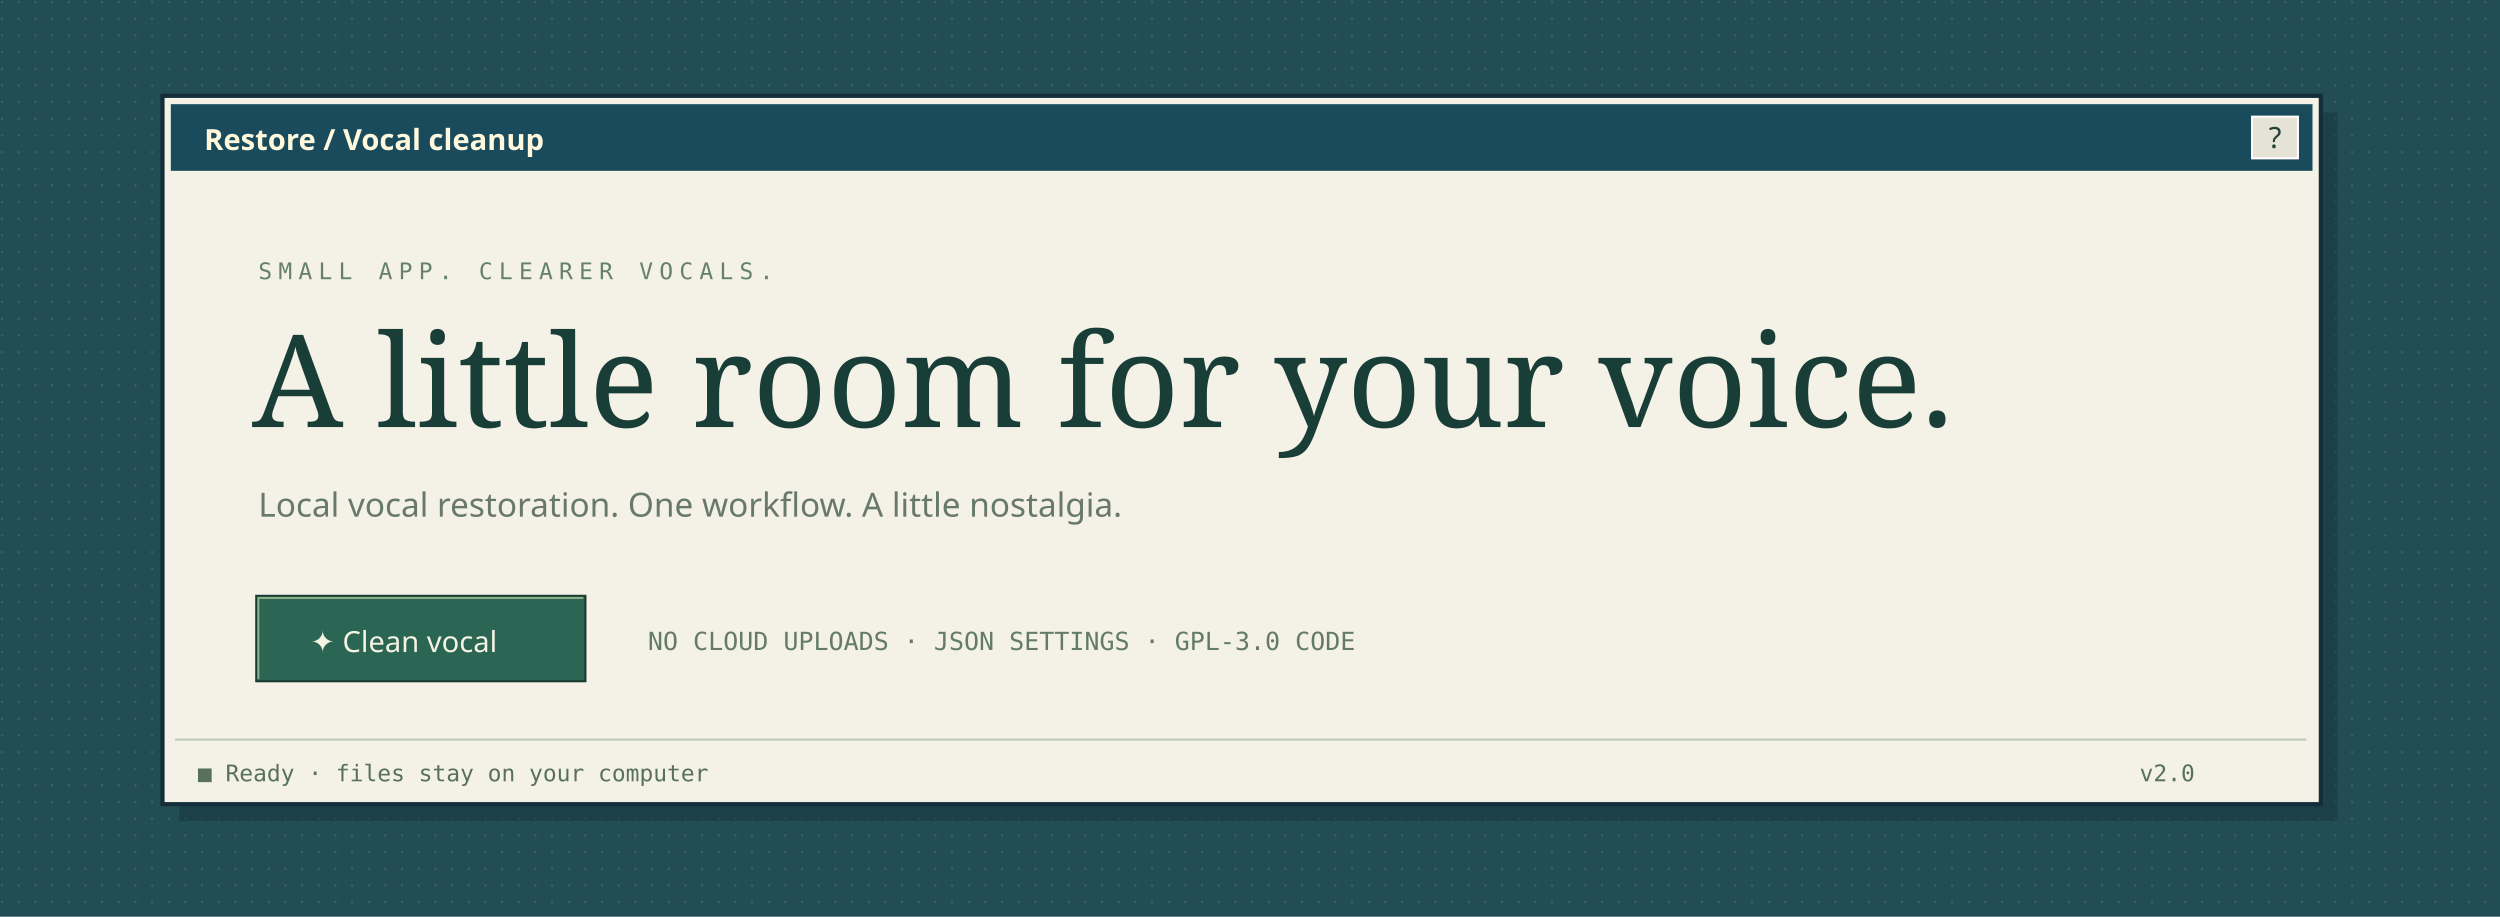
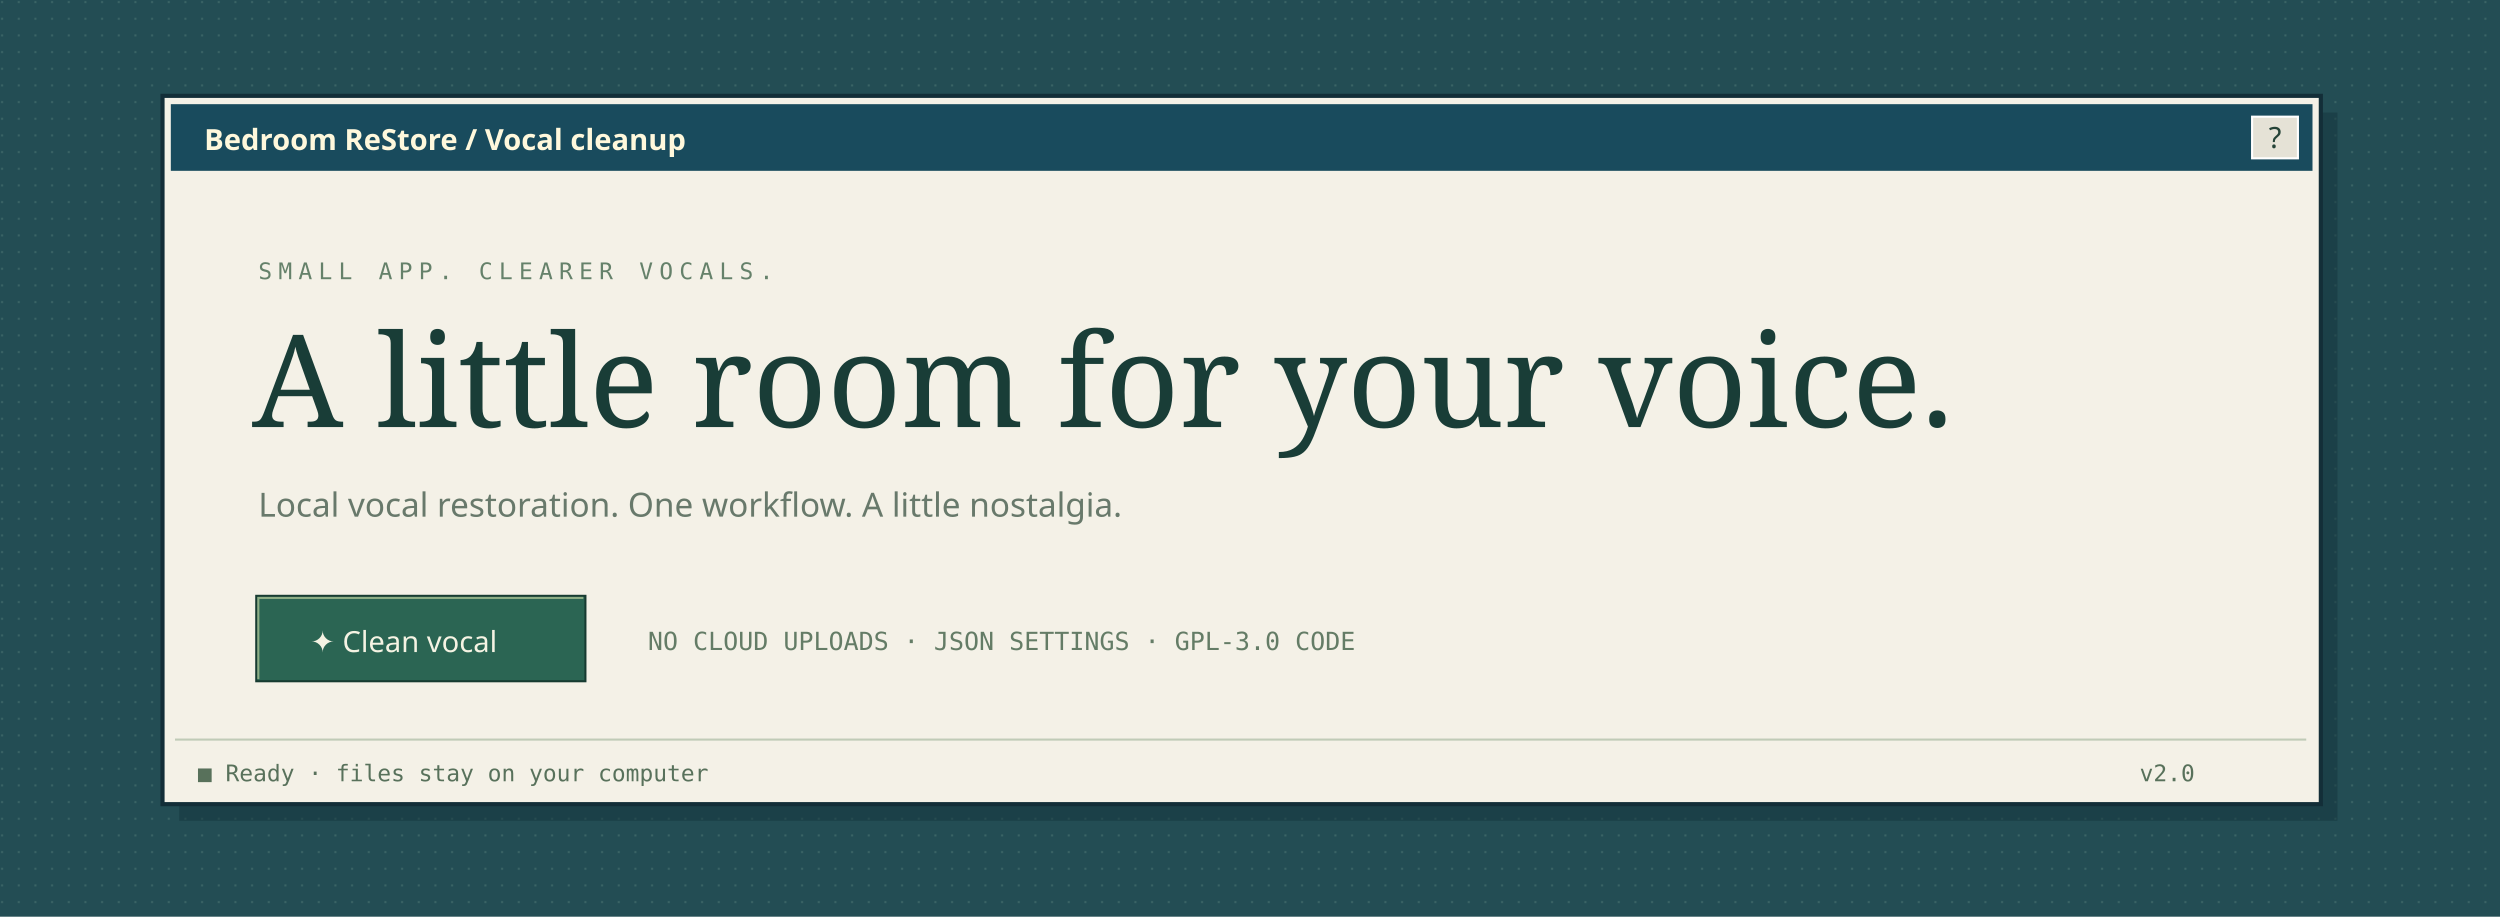
<svg xmlns="http://www.w3.org/2000/svg" width="1200" height="440" viewBox="0 0 1200 440">
  <defs>
    <pattern id="dots" width="8" height="8" patternUnits="userSpaceOnUse">
      <circle cx="1" cy="1" r=".6" fill="#82a999" opacity=".22" />
    </pattern>
  </defs>
  <rect width="1200" height="440" fill="#234d54" />
  <rect width="1200" height="440" fill="url(#dots)" />
  <rect x="86" y="54" width="1036" height="340" fill="#13343c" opacity=".5" />
  <rect x="78" y="46" width="1036" height="340" fill="#f4f1e7" stroke="#132e38" stroke-width="2" />
  <rect x="82" y="50" width="1028" height="32" fill="#194b5d" />
-   <text x="98" y="72" fill="#fff8dc" font-family="Tahoma,Verdana,sans-serif" font-size="14" font-weight="bold">Restore / Vocal cleanup</text>
+   <text x="98" y="72" fill="#fff8dc" font-family="Tahoma,Verdana,sans-serif" font-size="14" font-weight="bold">Bedroom ReStore / Vocal cleanup</text>
  <rect x="1081" y="56" width="22" height="20" fill="#e5e2d6" stroke="#fff" />
  <text x="1089" y="71" fill="#254337" font-family="Verdana,sans-serif" font-size="14">?</text>
  <text x="124" y="134" fill="#65816a" font-family="monospace" font-size="11" letter-spacing="3">SMALL APP. CLEARER VOCALS.</text>
  <text x="121" y="205" fill="#193d37" font-family="Georgia,serif" font-size="62">A little room for your voice.</text>
  <text x="124" y="248" fill="#68796b" font-family="Verdana,sans-serif" font-size="16">Local vocal restoration. One workflow. A little nostalgia.</text>
  <rect x="123" y="286" width="158" height="41" fill="#2b6553" stroke="#173b31" />
  <path d="M124 326V287H280" fill="none" stroke="#8eae86" />
  <text x="149" y="313" fill="#f5f3e3" font-family="Verdana,sans-serif" font-size="14">✦ Clean vocal</text>
  <text x="311" y="312" fill="#647c66" font-family="monospace" font-size="12">NO CLOUD UPLOADS · JSON SETTINGS · GPL-3.0 CODE</text>
  <path d="M84 355H1107" stroke="#c0cbb7" />
  <text x="95" y="375" fill="#58715b" font-family="monospace" font-size="11">■ Ready · files stay on your computer</text>
  <text x="1027" y="375" fill="#58715b" font-family="monospace" font-size="11">v2.0</text>
</svg>
